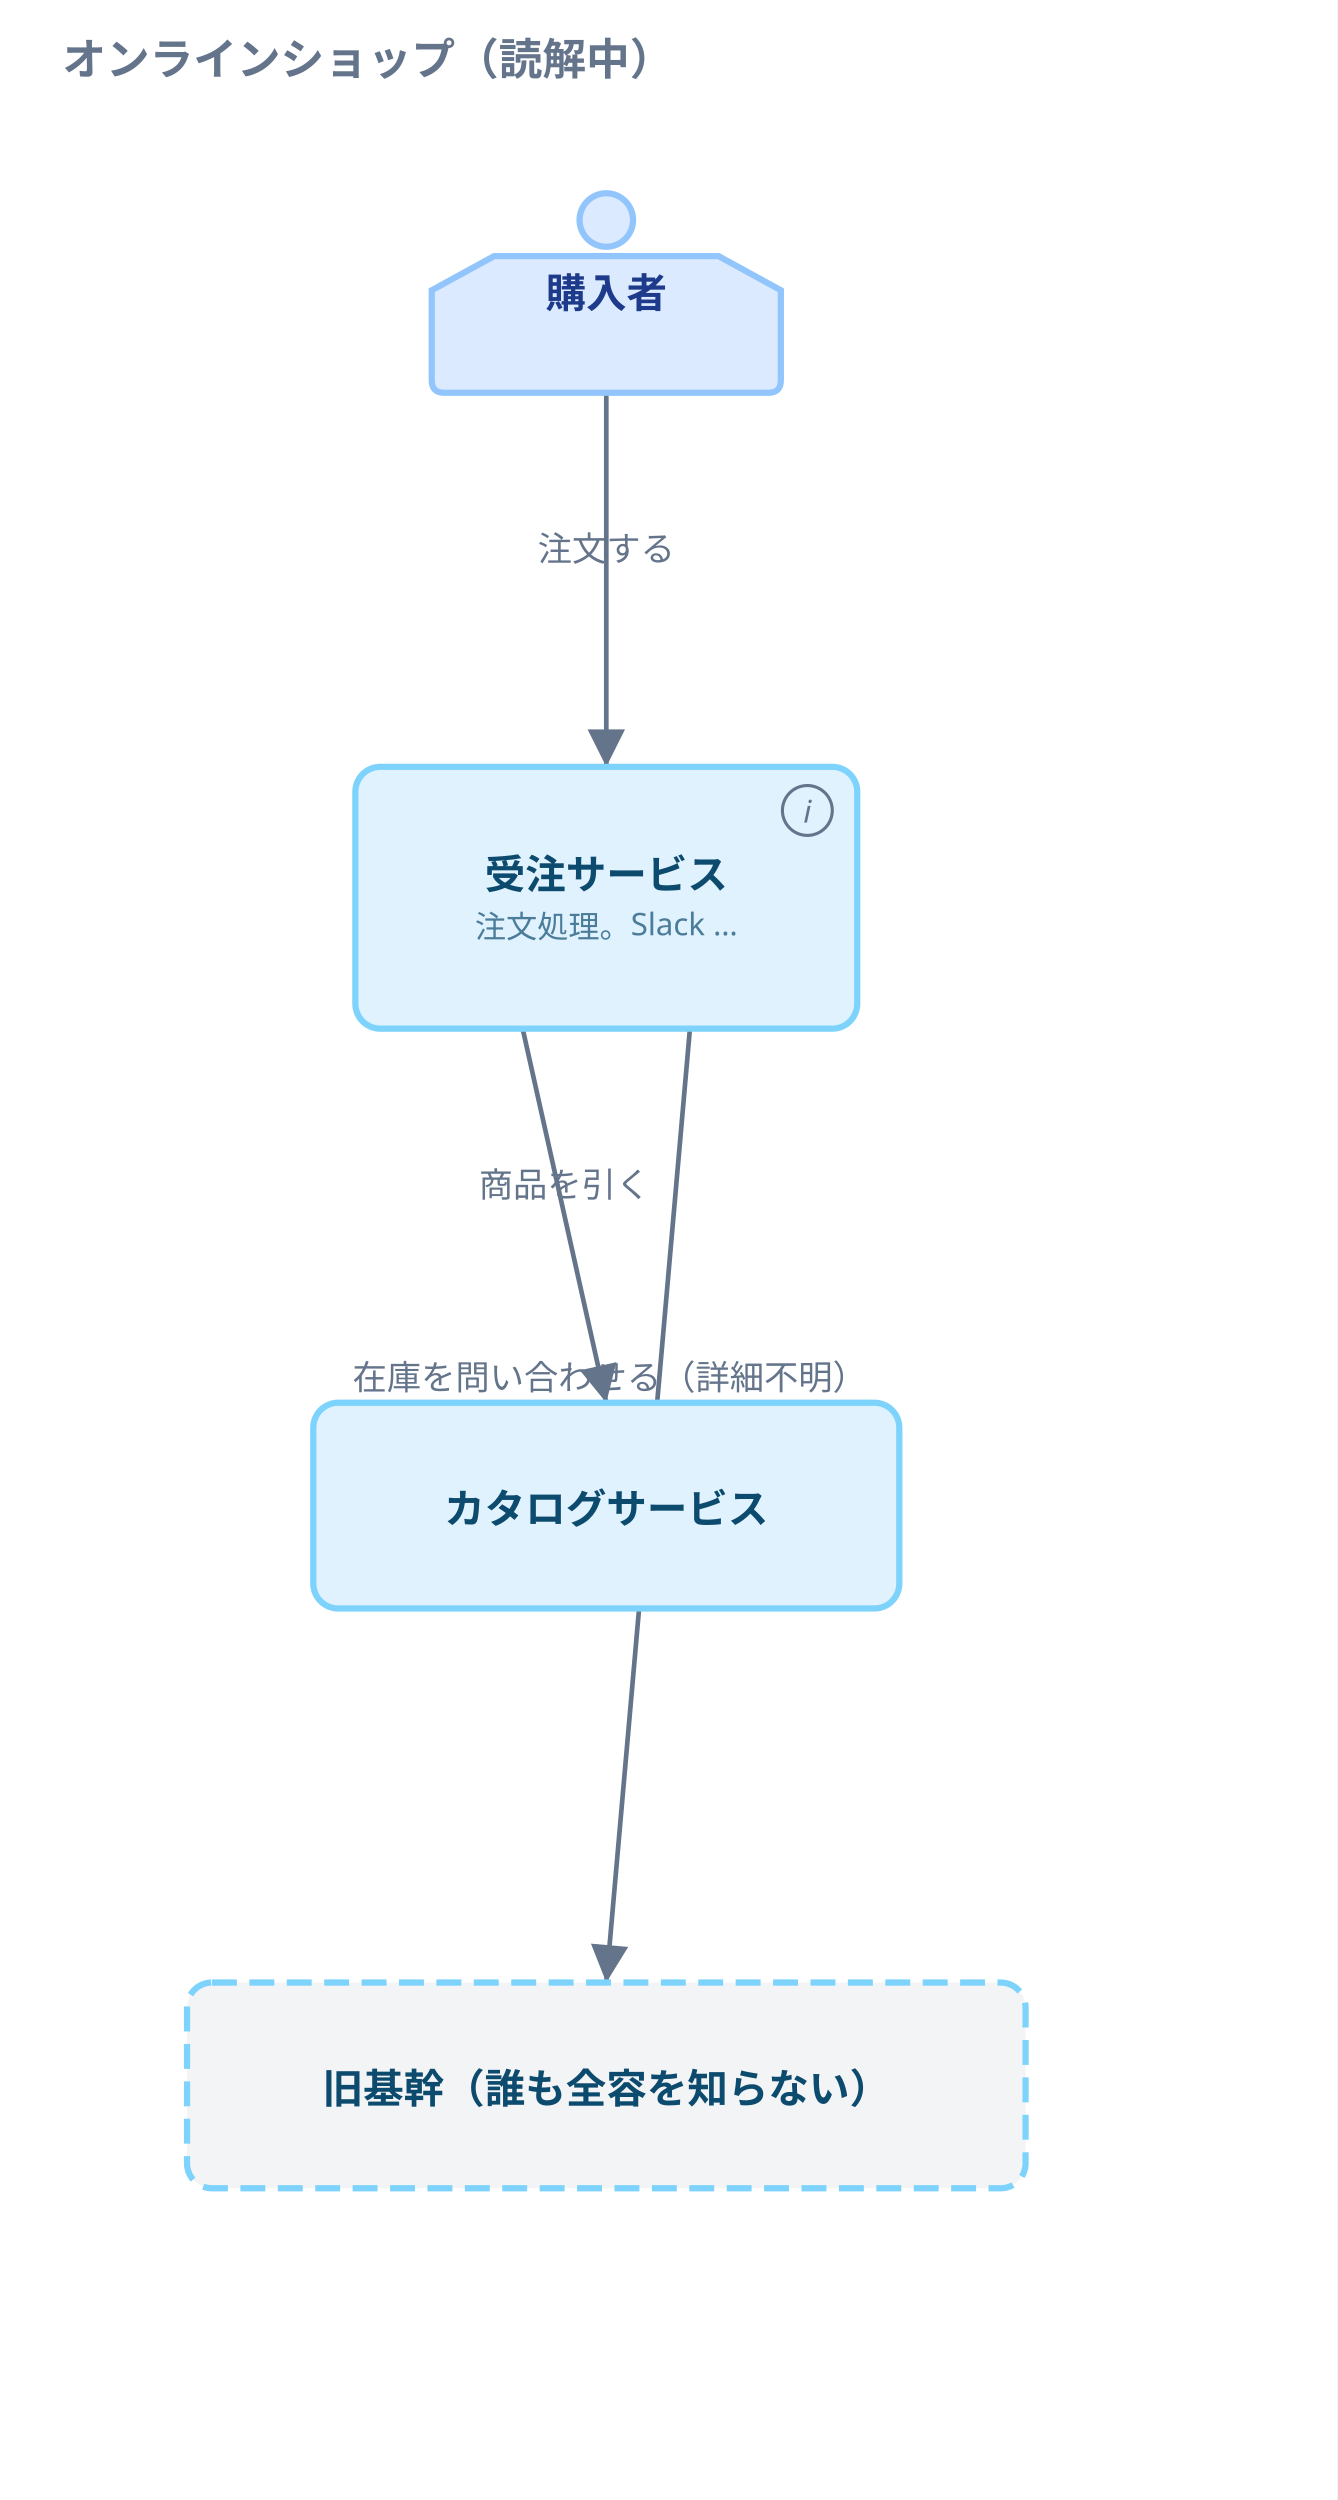
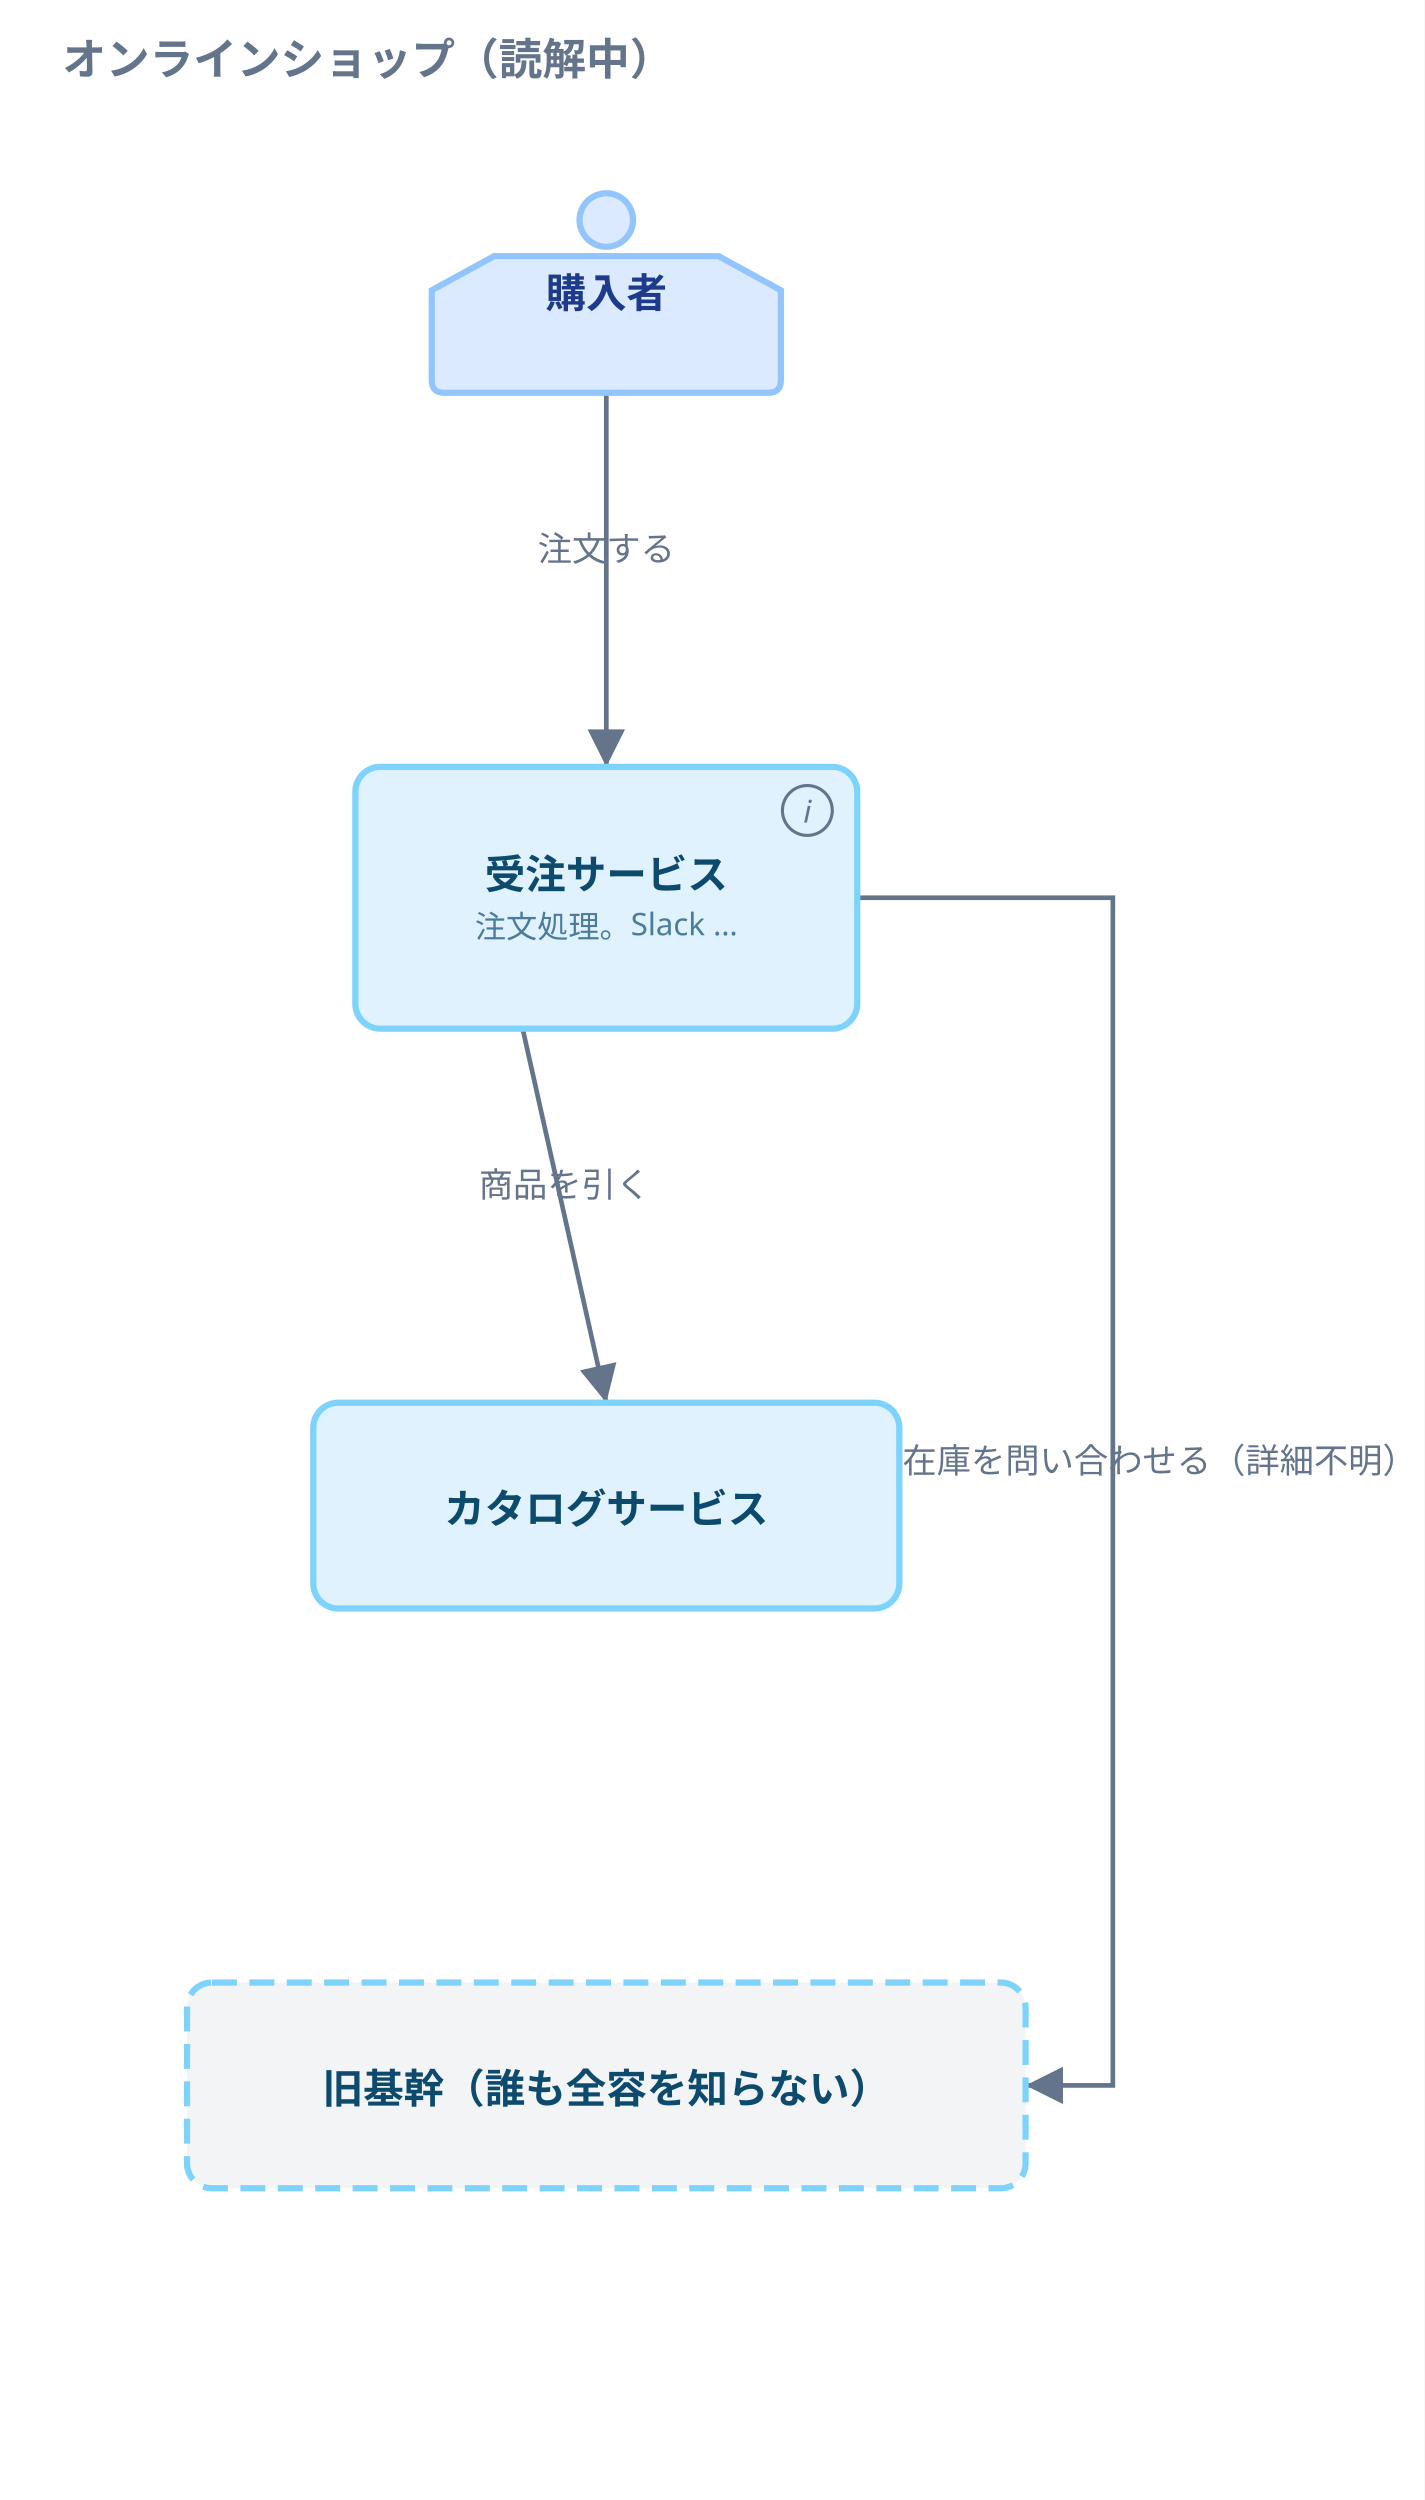
- <svg xmlns="http://www.w3.org/2000/svg" viewBox="0 0 429 802" width="429" height="802">
+ <svg xmlns="http://www.w3.org/2000/svg" viewBox="0 0 457 802" width="457" height="802">
  <defs>
    <marker id="arrow-default" viewBox="0 0 10 10" refX="10" refY="5" markerWidth="8" markerHeight="8" orient="auto-start-reverse">
      <path d="M 0 0 L 10 5 L 0 10 z" fill="#64748B" />
    </marker>
  </defs>
-   <rect width="429" height="802" fill="#FFFFFF" rx="0" />
+   <rect width="457" height="802" fill="#FFFFFF" rx="0" />
  <text x="20" y="24" fill="#64748B" font-size="14px" font-family="sans-serif" font-weight="bold">オンラインショップ（読解中）</text>
  <g class="edges">
    <g data-edge-from="Customer" data-edge-to="OrderService" data-edge-kind="sync" data-edge-canonical-id="Customer-&gt;OrderService" data-edge-label="注文する" class="krs-edge krs-edge--interactive">
      <line x1="194.5" y1="126" x2="194.5" y2="246" stroke="transparent" stroke-width="14" stroke-linecap="butt" class="krs-edge__hitline" />
      <line x1="194.5" y1="126" x2="194.5" y2="246" stroke="#64748B" stroke-width="1.5" marker-end="url(#arrow-default)" />
      <text x="194.5" y="180" text-anchor="middle" fill="#64748B" font-size="11px" font-family="sans-serif">注文する</text>
    </g>
    <g data-edge-from="OrderService" data-edge-to="CatalogService" data-edge-kind="sync" data-edge-canonical-id="OrderService-&gt;CatalogService" data-edge-label="商品を引く" class="krs-edge krs-edge--interactive">
      <line x1="167.667" y1="330" x2="194.5" y2="450" stroke="transparent" stroke-width="14" stroke-linecap="butt" class="krs-edge__hitline" />
      <line x1="167.667" y1="330" x2="194.5" y2="450" stroke="#64748B" stroke-width="1.5" marker-end="url(#arrow-default)" />
      <text x="181.083" y="384" text-anchor="middle" fill="#64748B" font-size="11px" font-family="sans-serif">商品を引く</text>
    </g>
    <g data-edge-from="OrderService" data-edge-to="Legacy" data-edge-kind="sync" data-edge-canonical-id="OrderService-&gt;Legacy" data-edge-label="在庫を問い合わせる（詳細不明）" class="krs-edge krs-edge--interactive">
-       <line x1="221.333" y1="330" x2="194.5" y2="636" stroke="transparent" stroke-width="14" stroke-linecap="butt" class="krs-edge__hitline" />
-       <line x1="221.333" y1="330" x2="194.5" y2="636" stroke="#64748B" stroke-width="1.5" marker-end="url(#arrow-default)" />
-       <text x="195.595" y="445.804" text-anchor="middle" fill="#64748B" font-size="11px" font-family="sans-serif">在庫を問い合わせる（詳細不明）</text>
+       <polyline points="275,288 357,288 357,669 329,669" fill="none" stroke="transparent" stroke-width="14" stroke-linecap="butt" class="krs-edge__hitline" />
+       <polyline points="275,288 357,288 357,669 329,669" fill="none" stroke="#64748B" stroke-width="1.5" marker-end="url(#arrow-default)" />
+       <text x="372" y="472.5" text-anchor="middle" fill="#64748B" font-size="11px" font-family="sans-serif">在庫を問い合わせる（詳細不明）</text>
    </g>
  </g>
  <g class="nodes">
    <g data-node-id="Customer" data-node-kind="user" data-has-children="false" data-has-description="false">
      <circle cx="194.5" cy="70.58" r="8.58" fill="#DBEAFE" stroke="#93C5FD" stroke-width="2" />
      <path d="M158.5 82.16 L230.5 82.16 L250.5 93.12 L250.5 122 Q250.5 126 246.5 126 L142.5 126 Q138.5 126 138.5 122 L138.5 93.12 Z" fill="#DBEAFE" stroke="#93C5FD" stroke-width="2" />
      <text x="194.5" y="93" text-anchor="middle" dominant-baseline="central" fill="#1E3A8A" font-size="13px" font-weight="bold" font-family="sans-serif">購入者</text>
    </g>
    <g data-node-id="OrderService" data-node-kind="service" data-has-children="false" data-has-description="true">
      <rect x="114" y="246" width="161" height="84" rx="8" ry="8" fill="#E0F2FE" stroke="#7DD3FC" stroke-width="2" />
      <text x="194.5" y="279.5" text-anchor="middle" dominant-baseline="central" fill="#0C4A6E" font-size="13px" font-weight="bold" font-family="sans-serif">受注サービス</text>
      <text x="194.5" y="296.5" text-anchor="middle" dominant-baseline="central" fill="#0C4A6E" font-size="10px" font-family="sans-serif" opacity="0.7">注文処理。Slack …</text>
      <g data-info-button="OrderService" style="cursor: pointer" pointer-events="all">
        <circle cx="259" cy="260" r="8" fill="transparent" stroke="#64748B" stroke-width="1" />
        <text x="259" y="260" text-anchor="middle" dominant-baseline="central" fill="#64748B" font-size="10px" font-family="sans-serif" font-style="italic">i</text>
      </g>
    </g>
    <g data-node-id="CatalogService" data-node-kind="service" data-has-children="false" data-has-description="false">
      <rect x="100.5" y="450" width="188" height="66" rx="8" ry="8" fill="#E0F2FE" stroke="#7DD3FC" stroke-width="2" />
      <text x="194.5" y="483" text-anchor="middle" dominant-baseline="central" fill="#0C4A6E" font-size="13px" font-weight="bold" font-family="sans-serif">カタログサービス</text>
    </g>
    <g data-node-id="Legacy" data-node-kind="service" data-has-children="false" data-has-description="false">
      <rect x="60" y="636" width="269" height="66" rx="8" ry="8" fill="#F3F4F6" stroke="#7DD3FC" stroke-width="2" stroke-dasharray="8 4" />
      <text x="194.5" y="669" text-anchor="middle" dominant-baseline="central" fill="#0C4A6E" font-size="13px" font-weight="bold" font-family="sans-serif">旧基幹（誰も全容を知らない）</text>
    </g>
  </g>
</svg>
